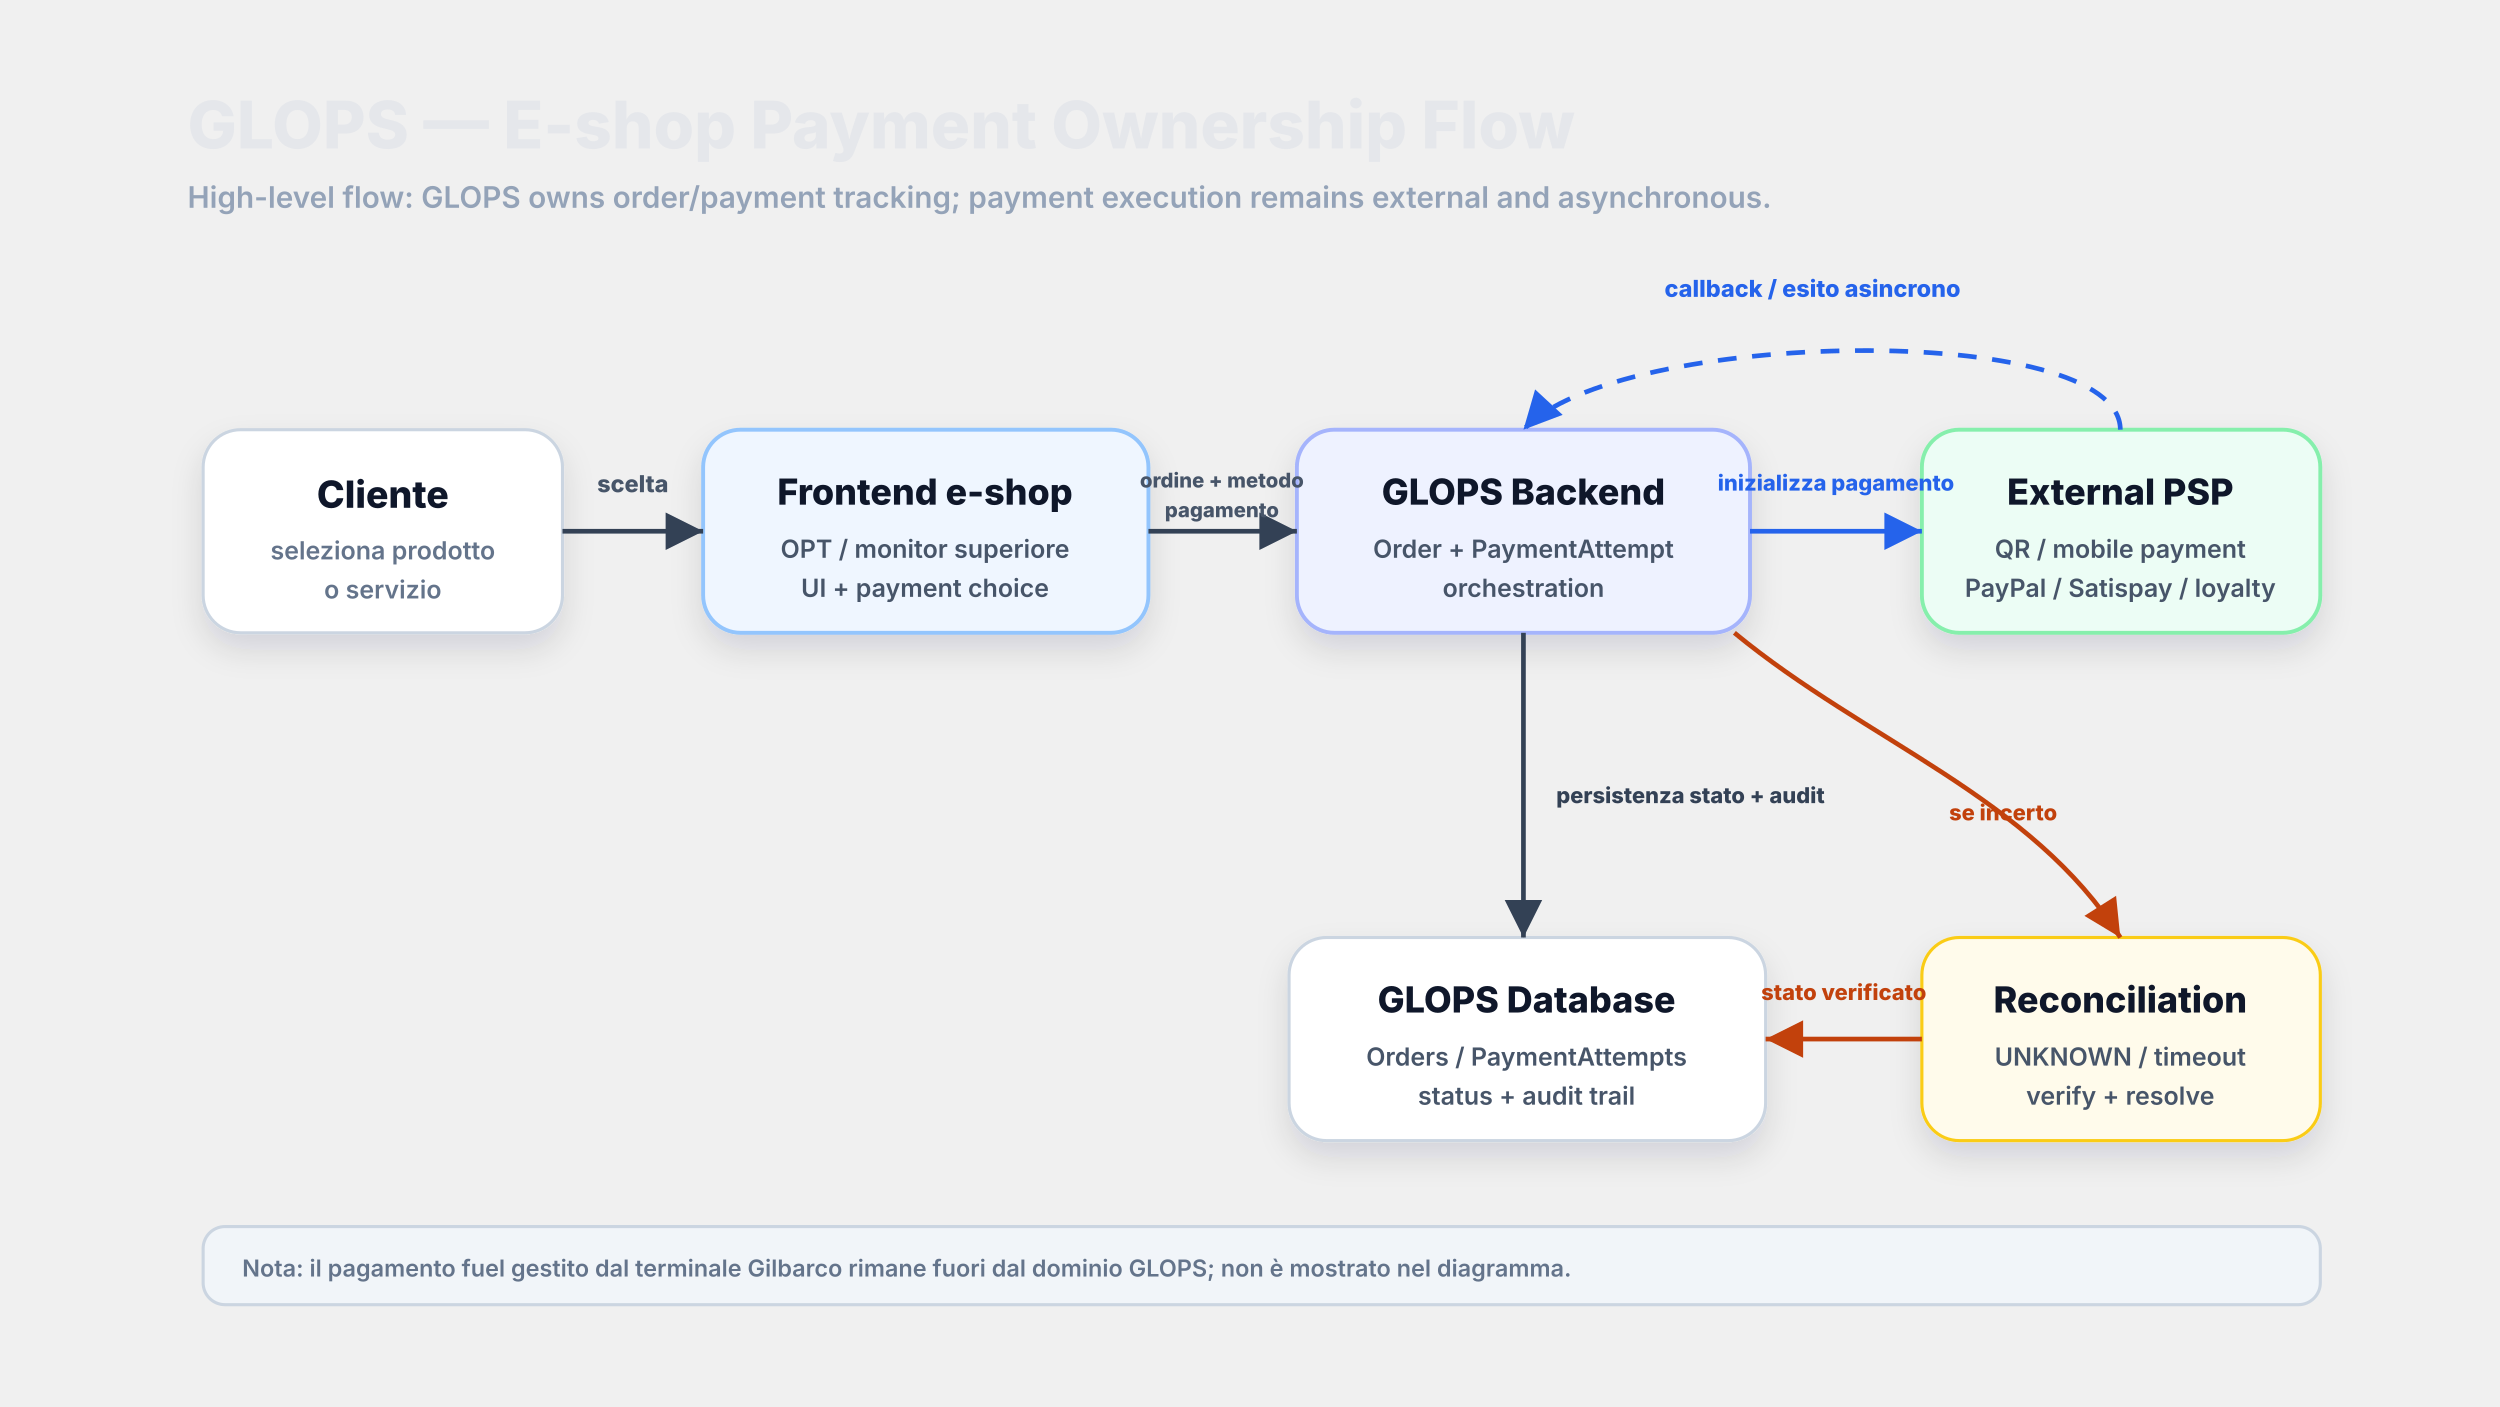
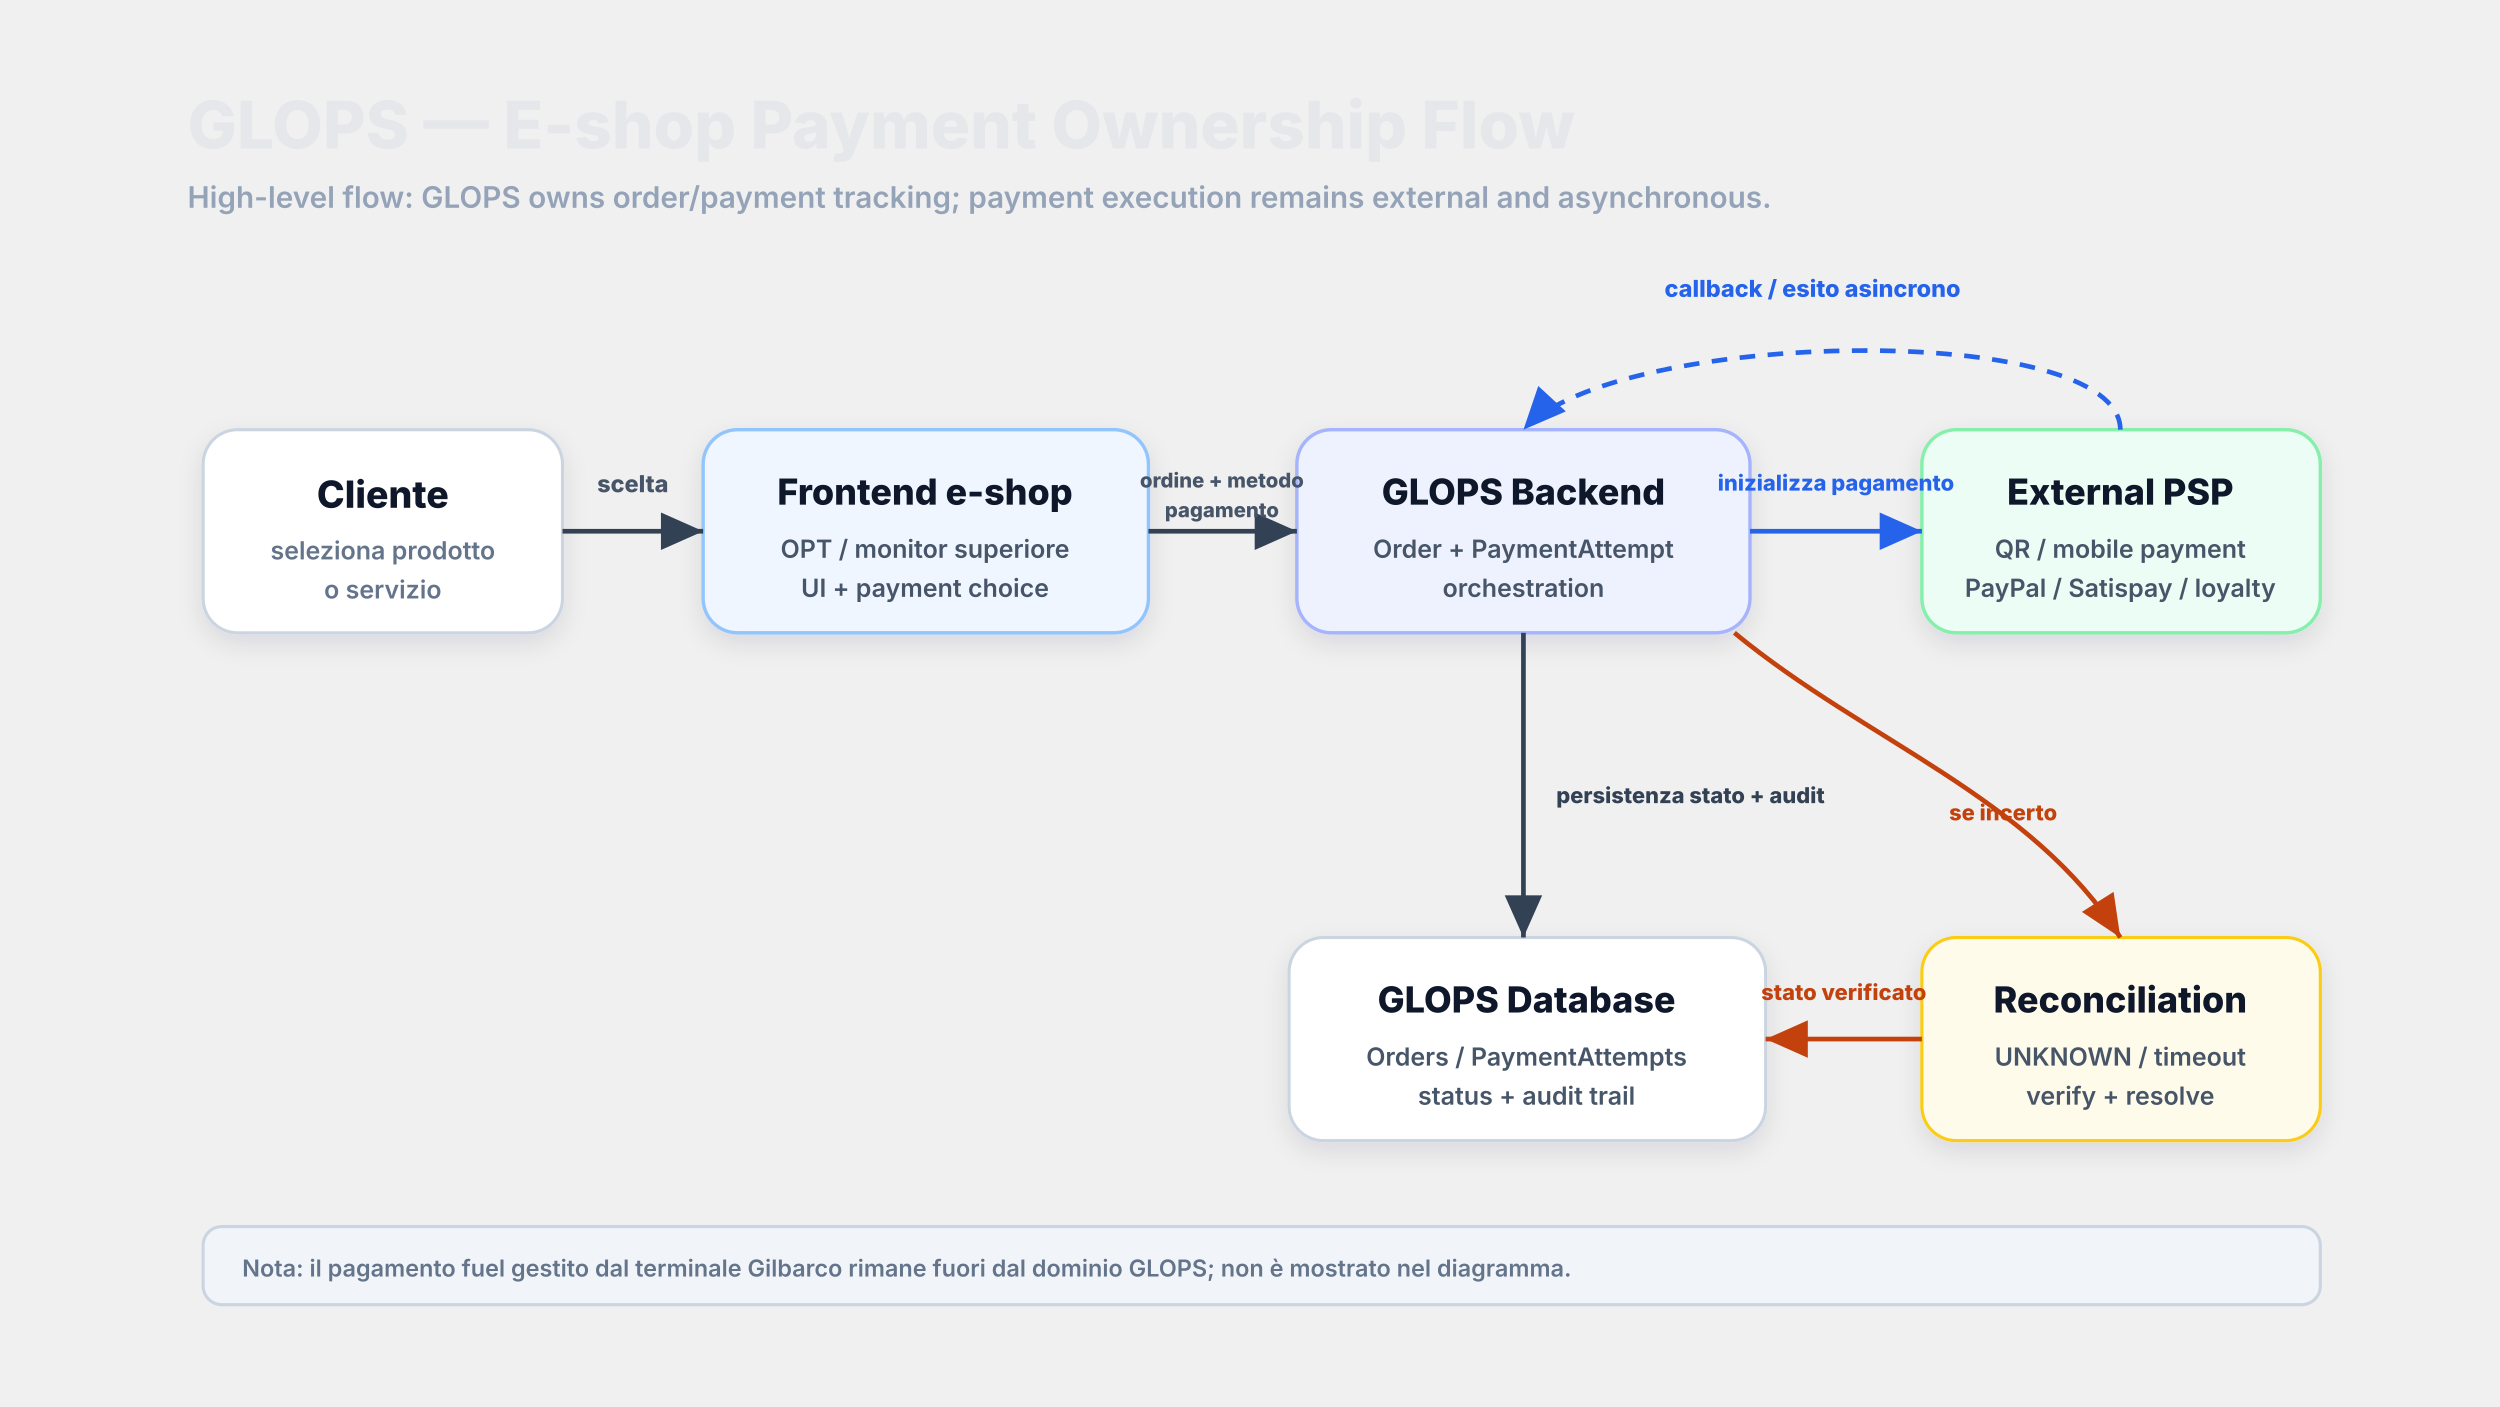
<svg xmlns="http://www.w3.org/2000/svg" width="1600" height="900" viewBox="0 0 1600 900">
  <defs>
-     <filter id="shadow" x="-20%" y="-20%" width="140%" height="150%">
-       <feDropShadow dx="0" dy="10" stdDeviation="10" flood-color="#0f172a" flood-opacity="0.12" />
+     <filter id="shadow" x="-20%" y="-20%" width="160%" height="160%">
+       <feDropShadow dx="0" dy="6" stdDeviation="8" flood-color="#0f172a" flood-opacity="0.10" />
    </filter>
-     <marker id="arrowDark" markerWidth="12" markerHeight="12" refX="10" refY="6" orient="auto" markerUnits="strokeWidth">
-       <path d="M2,2 L10,6 L2,10 Z" fill="#334155" />
+     <marker id="arrowDark" markerWidth="14" markerHeight="14" refX="11" refY="6" orient="auto">
+       <path d="M2,2 L11,6 L2,10 Z" fill="#334155" />
    </marker>
-     <marker id="arrowBlue" markerWidth="12" markerHeight="12" refX="10" refY="6" orient="auto" markerUnits="strokeWidth">
-       <path d="M2,2 L10,6 L2,10 Z" fill="#2563eb" />
+     <marker id="arrowBlue" markerWidth="14" markerHeight="14" refX="11" refY="6" orient="auto">
+       <path d="M2,2 L11,6 L2,10 Z" fill="#2563eb" />
    </marker>
-     <marker id="arrowOrange" markerWidth="12" markerHeight="12" refX="10" refY="6" orient="auto" markerUnits="strokeWidth">
-       <path d="M2,2 L10,6 L2,10 Z" fill="#c2410c" />
+     <marker id="arrowOrange" markerWidth="14" markerHeight="14" refX="11" refY="6" orient="auto">
+       <path d="M2,2 L11,6 L2,10 Z" fill="#c2410c" />
    </marker>
  </defs>
-   <text x="120" y="95" font-family="Inter, Arial, sans-serif" font-size="42" font-weight="800" fill="#e5e7eb">GLOPS — E-shop Payment Ownership Flow</text>
-   <text x="120" y="133" font-family="Inter, Arial, sans-serif" font-size="19" font-weight="600" fill="#94a3b8">High-level flow: GLOPS owns order/payment tracking; payment execution remains external and asynchronous.</text>
+   <text x="120" y="95" font-family="Inter, Arial, sans-serif" font-size="42" font-weight="800" fill="#e5e7eb">
+     GLOPS — E-shop Payment Ownership Flow
+   </text>
+   <text x="120" y="133" font-family="Inter, Arial, sans-serif" font-size="19" font-weight="600" fill="#94a3b8">
+     High-level flow: GLOPS owns order/payment tracking; payment execution remains external and asynchronous.
+   </text>
  <g filter="url(#shadow)">
-     <rect x="130" y="275" width="230" height="130" rx="24" fill="#ffffff" stroke="#cbd5e1" stroke-width="2" />
+     <rect x="130" y="275" width="230" height="130" rx="22" fill="#ffffff" stroke="#cbd5e1" stroke-width="2" />
  </g>
  <text x="245" y="325" text-anchor="middle" font-family="Inter, Arial, sans-serif" font-size="24" font-weight="800" fill="#0f172a">Cliente</text>
  <text x="245" y="358" text-anchor="middle" font-family="Inter, Arial, sans-serif" font-size="16" font-weight="600" fill="#64748b">seleziona prodotto</text>
  <text x="245" y="383" text-anchor="middle" font-family="Inter, Arial, sans-serif" font-size="16" font-weight="600" fill="#64748b">o servizio</text>
  <g filter="url(#shadow)">
-     <rect x="450" y="275" width="285" height="130" rx="24" fill="#eff6ff" stroke="#93c5fd" stroke-width="2.5" />
+     <rect x="450" y="275" width="285" height="130" rx="22" fill="#eff6ff" stroke="#93c5fd" stroke-width="2.2" />
  </g>
  <text x="592" y="323" text-anchor="middle" font-family="Inter, Arial, sans-serif" font-size="23" font-weight="800" fill="#0f172a">Frontend e-shop</text>
  <text x="592" y="357" text-anchor="middle" font-family="Inter, Arial, sans-serif" font-size="16" font-weight="600" fill="#475569">OPT / monitor superiore</text>
  <text x="592" y="382" text-anchor="middle" font-family="Inter, Arial, sans-serif" font-size="16" font-weight="600" fill="#475569">UI + payment choice</text>
  <g filter="url(#shadow)">
-     <rect x="830" y="275" width="290" height="130" rx="24" fill="#eef2ff" stroke="#a5b4fc" stroke-width="2.5" />
+     <rect x="830" y="275" width="290" height="130" rx="22" fill="#eef2ff" stroke="#a5b4fc" stroke-width="2.2" />
  </g>
  <text x="975" y="323" text-anchor="middle" font-family="Inter, Arial, sans-serif" font-size="23" font-weight="800" fill="#0f172a">GLOPS Backend</text>
  <text x="975" y="357" text-anchor="middle" font-family="Inter, Arial, sans-serif" font-size="16" font-weight="600" fill="#475569">Order + PaymentAttempt</text>
  <text x="975" y="382" text-anchor="middle" font-family="Inter, Arial, sans-serif" font-size="16" font-weight="600" fill="#475569">orchestration</text>
  <g filter="url(#shadow)">
-     <rect x="1230" y="275" width="255" height="130" rx="24" fill="#ecfdf5" stroke="#86efac" stroke-width="2.5" />
+     <rect x="1230" y="275" width="255" height="130" rx="22" fill="#ecfdf5" stroke="#86efac" stroke-width="2.2" />
  </g>
  <text x="1357" y="323" text-anchor="middle" font-family="Inter, Arial, sans-serif" font-size="23" font-weight="800" fill="#0f172a">External PSP</text>
  <text x="1357" y="357" text-anchor="middle" font-family="Inter, Arial, sans-serif" font-size="16" font-weight="600" fill="#475569">QR / mobile payment</text>
  <text x="1357" y="382" text-anchor="middle" font-family="Inter, Arial, sans-serif" font-size="16" font-weight="600" fill="#475569">PayPal / Satispay / loyalty</text>
  <g filter="url(#shadow)">
-     <rect x="825" y="600" width="305" height="130" rx="24" fill="#ffffff" stroke="#cbd5e1" stroke-width="2" />
+     <rect x="825" y="600" width="305" height="130" rx="22" fill="#ffffff" stroke="#cbd5e1" stroke-width="2" />
  </g>
  <text x="977" y="648" text-anchor="middle" font-family="Inter, Arial, sans-serif" font-size="23" font-weight="800" fill="#0f172a">GLOPS Database</text>
  <text x="977" y="682" text-anchor="middle" font-family="Inter, Arial, sans-serif" font-size="16" font-weight="600" fill="#475569">Orders / PaymentAttempts</text>
  <text x="977" y="707" text-anchor="middle" font-family="Inter, Arial, sans-serif" font-size="16" font-weight="600" fill="#475569">status + audit trail</text>
  <g filter="url(#shadow)">
-     <rect x="1230" y="600" width="255" height="130" rx="24" fill="#fffbeb" stroke="#facc15" stroke-width="2" />
+     <rect x="1230" y="600" width="255" height="130" rx="22" fill="#fffbeb" stroke="#facc15" stroke-width="2" />
  </g>
  <text x="1357" y="648" text-anchor="middle" font-family="Inter, Arial, sans-serif" font-size="23" font-weight="800" fill="#0f172a">Reconciliation</text>
  <text x="1357" y="682" text-anchor="middle" font-family="Inter, Arial, sans-serif" font-size="16" font-weight="600" fill="#475569">UNKNOWN / timeout</text>
  <text x="1357" y="707" text-anchor="middle" font-family="Inter, Arial, sans-serif" font-size="16" font-weight="600" fill="#475569">verify + resolve</text>
  <line x1="360" y1="340" x2="450" y2="340" stroke="#334155" stroke-width="3" marker-end="url(#arrowDark)" />
  <text x="405" y="315" text-anchor="middle" font-family="Inter, Arial, sans-serif" font-size="15" font-weight="800" fill="#475569">scelta</text>
  <line x1="735" y1="340" x2="830" y2="340" stroke="#334155" stroke-width="3" marker-end="url(#arrowDark)" />
  <text x="782" y="312" text-anchor="middle" font-family="Inter, Arial, sans-serif" font-size="13" font-weight="800" fill="#475569">ordine + metodo</text>
  <text x="782" y="331" text-anchor="middle" font-family="Inter, Arial, sans-serif" font-size="13" font-weight="800" fill="#475569">pagamento</text>
  <line x1="1120" y1="340" x2="1230" y2="340" stroke="#2563eb" stroke-width="3" marker-end="url(#arrowBlue)" />
  <text x="1175" y="314" text-anchor="middle" font-family="Inter, Arial, sans-serif" font-size="14" font-weight="800" fill="#2563eb">inizializza pagamento</text>
-   <path d="M1357 275 C1357 205, 1035 210, 975 275" fill="none" stroke="#2563eb" stroke-width="3" stroke-dasharray="12 10" marker-end="url(#arrowBlue)" />
+   <path d="M1357 275 C1357 205, 1035 210, 975 275" fill="none" stroke="#2563eb" stroke-width="3" stroke-dasharray="10 8" marker-end="url(#arrowBlue)" />
  <text x="1160" y="190" text-anchor="middle" font-family="Inter, Arial, sans-serif" font-size="15" font-weight="800" fill="#2563eb">callback / esito asincrono</text>
  <line x1="975" y1="405" x2="975" y2="600" stroke="#334155" stroke-width="3" marker-end="url(#arrowDark)" />
  <text x="996" y="514" font-family="Inter, Arial, sans-serif" font-size="14" font-weight="800" fill="#334155">persistenza stato + audit</text>
  <path d="M1110 405 C1195 475, 1300 510, 1357 600" fill="none" stroke="#c2410c" stroke-width="3" marker-end="url(#arrowOrange)" />
  <text x="1282" y="525" text-anchor="middle" font-family="Inter, Arial, sans-serif" font-size="14" font-weight="800" fill="#c2410c">se incerto</text>
  <line x1="1230" y1="665" x2="1130" y2="665" stroke="#c2410c" stroke-width="3" marker-end="url(#arrowOrange)" />
  <text x="1180" y="640" text-anchor="middle" font-family="Inter, Arial, sans-serif" font-size="14" font-weight="800" fill="#c2410c">stato verificato</text>
-   <rect x="130" y="785" width="1355" height="50" rx="14" fill="#f1f5f9" stroke="#cbd5e1" stroke-width="2" />
-   <text x="155" y="817" font-family="Inter, Arial, sans-serif" font-size="15" font-weight="600" fill="#64748b">Nota: il pagamento fuel gestito dal terminale Gilbarco rimane fuori dal dominio GLOPS; non è mostrato nel diagramma.</text>
+   <rect x="130" y="785" width="1355" height="50" rx="12" fill="#f1f5f9" stroke="#cbd5e1" stroke-width="2" />
+   <text x="155" y="817" font-family="Inter, Arial, sans-serif" font-size="15" font-weight="600" fill="#64748b">
+     Nota: il pagamento fuel gestito dal terminale Gilbarco rimane fuori dal dominio GLOPS; non è mostrato nel diagramma.
+   </text>
</svg>
